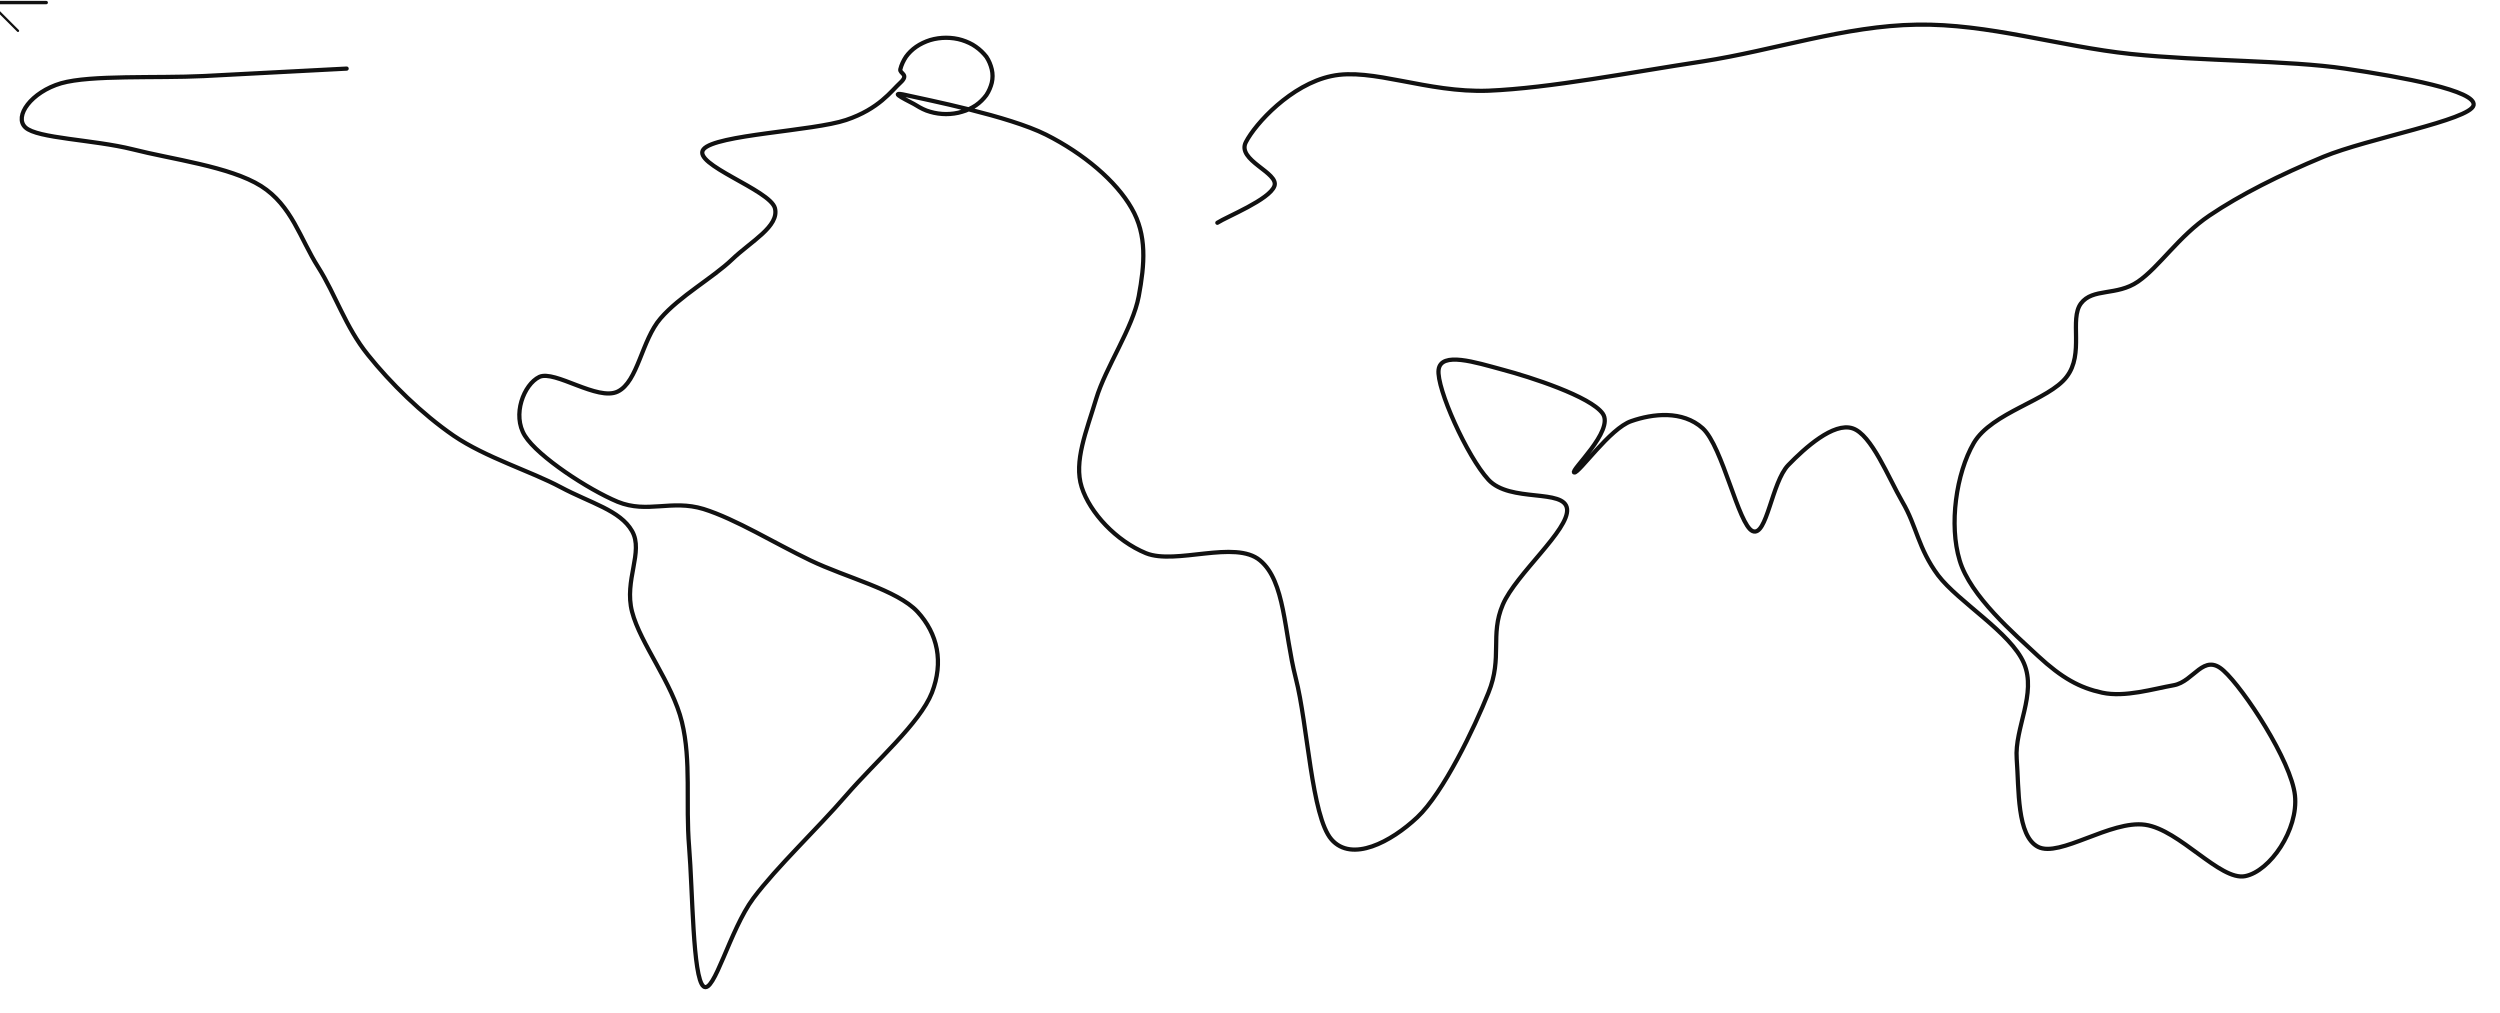
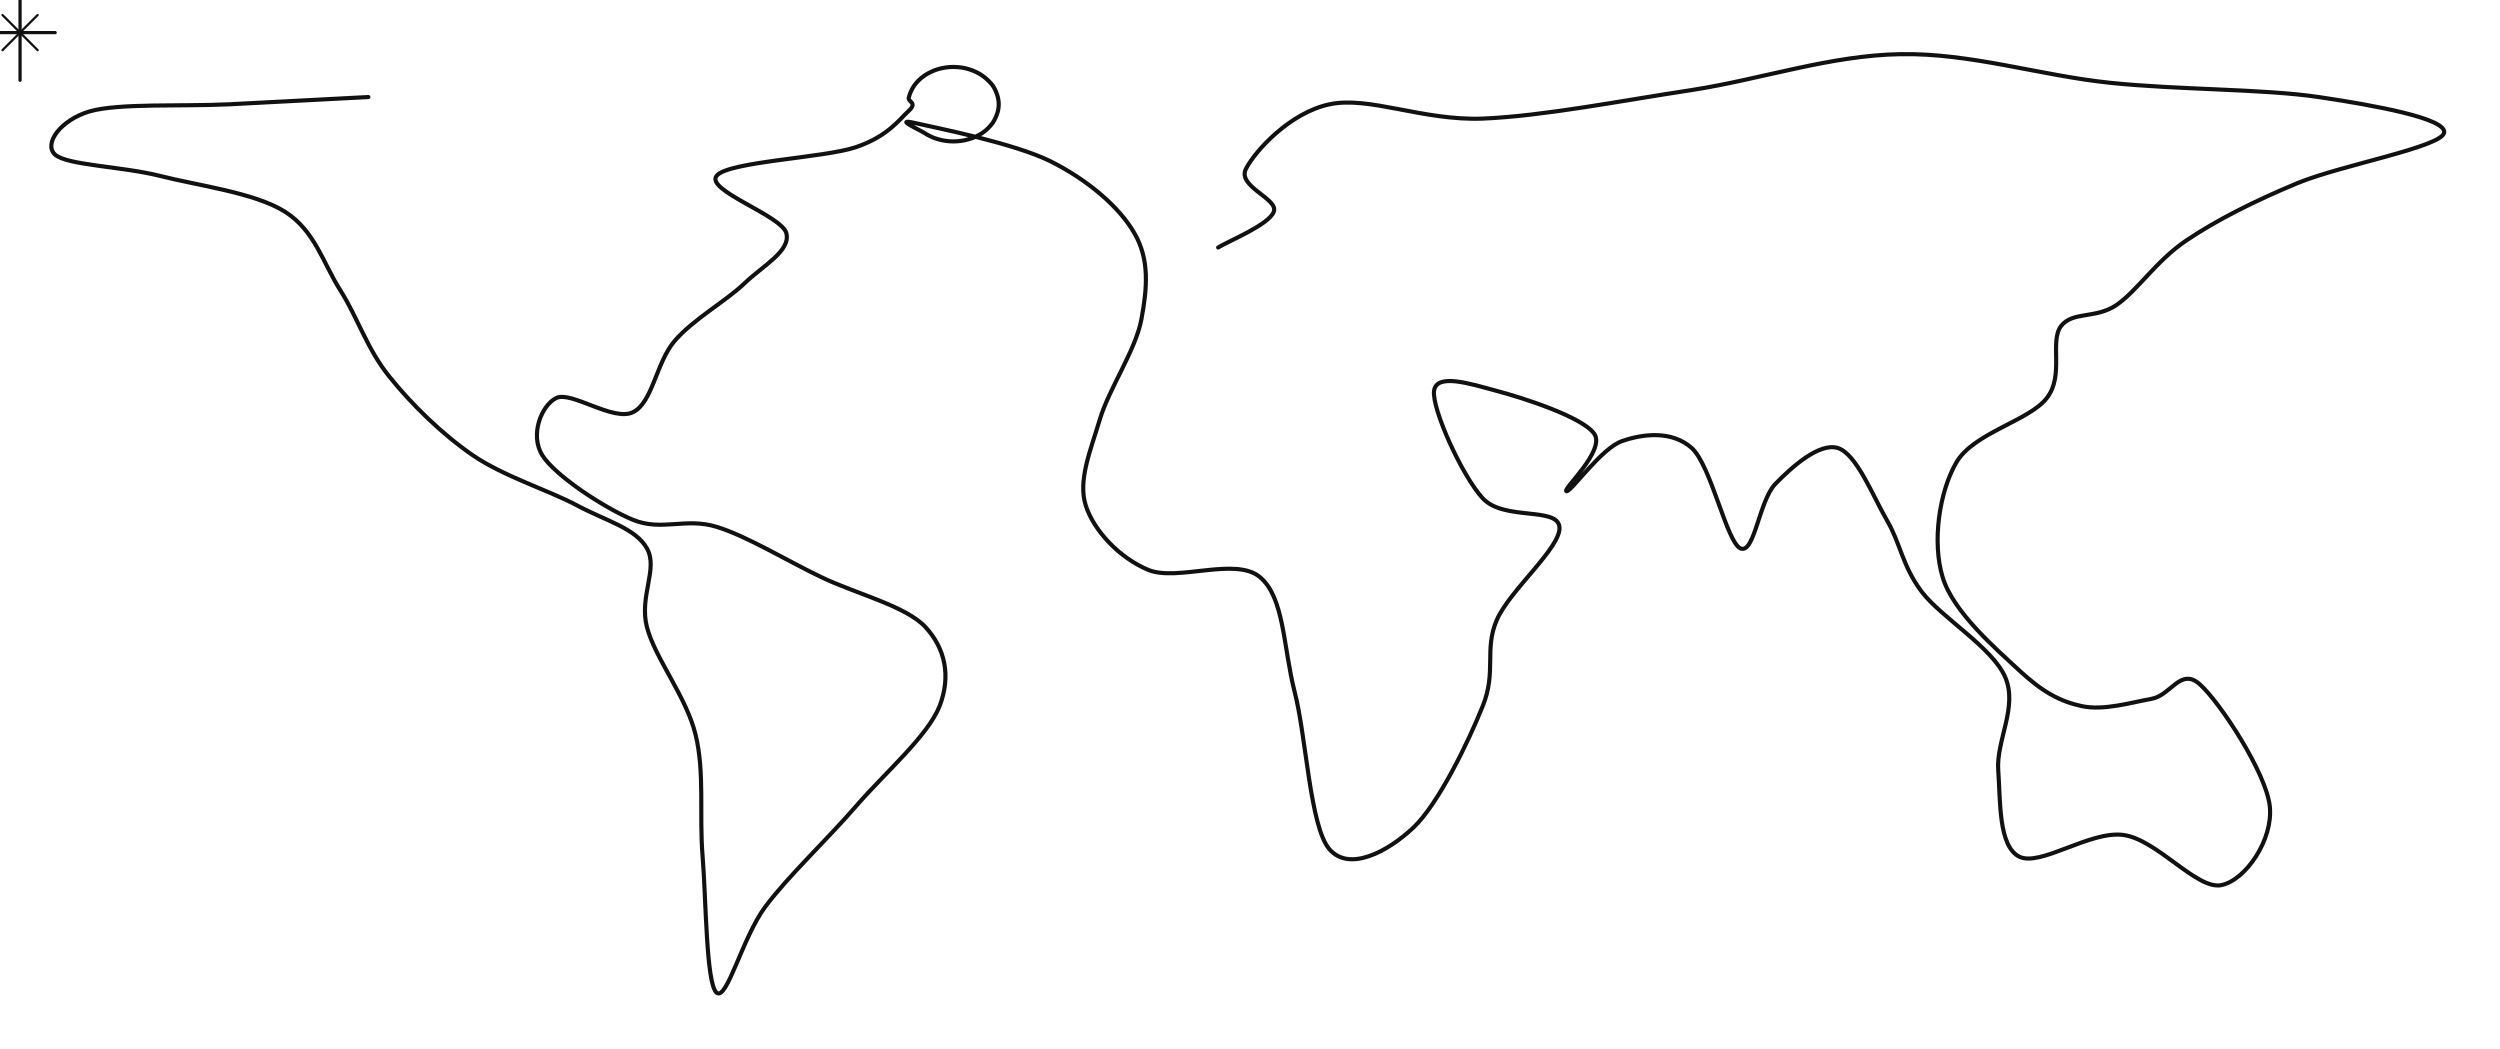
- <svg xmlns="http://www.w3.org/2000/svg" viewBox="4 -1 973 394" role="img" aria-label="One-line drawing of a world map">
+ <svg xmlns="http://www.w3.org/2000/svg" viewBox="-8 -13 997 418" role="img" aria-label="One-line drawing of a world map">
  <path d="M138.9 25.7C129.6 26.2 101.9 27.6 83.3 28.6C64.8 29.5 39.4 28.1 27.8 31.4C16.2 34.8 9.3 44.3 13.9 48.6C18.5 52.9 40.3 53.3 55.6 57.1C70.8 61.0 93.5 63.8 105.6 71.4C117.6 79.0 120.8 91.9 127.8 102.9C134.7 113.8 138.4 126.2 147.2 137.1C156.0 148.1 168.1 160.0 180.6 168.6C193.1 177.1 210.6 182.4 222.2 188.6C233.8 194.8 245.4 197.6 250.0 205.7C254.6 213.8 246.8 224.8 250.0 237.1C253.2 249.5 265.7 264.8 269.4 280.0C273.1 295.2 270.8 311.4 272.2 328.6C273.6 345.7 273.6 379.5 277.8 382.9C281.9 386.2 288.0 361.0 297.2 348.6C306.5 336.2 321.8 321.9 333.3 308.6C344.9 295.2 362.0 280.5 366.7 268.6C371.3 256.7 369.0 245.7 361.1 237.1C353.2 228.6 333.3 223.8 319.4 217.1C305.6 210.5 290.3 201.0 277.8 197.1C265.3 193.3 256.0 199.0 244.4 194.3C232.9 189.5 213.4 176.7 208.3 168.6C203.2 160.5 207.9 148.6 213.9 145.7C219.9 142.9 236.6 155.2 244.4 151.4C252.3 147.6 253.7 131.4 261.1 122.9C268.5 114.3 281.5 107.1 288.9 100.0C296.3 92.9 307.4 87.1 305.6 80.0C303.7 72.9 273.1 62.9 277.8 57.1C282.4 51.4 320.6 50.0 333.3 45.7C346.1 41.4 350.9 34.4 354.4 31.2C358.0 27.9 354.1 27.7 354.4 26.0C354.8 24.3 355.6 22.6 356.6 21.1C357.6 19.7 359.0 18.3 360.6 17.2C362.2 16.1 364.1 15.2 366.0 14.6C368.0 14.0 370.2 13.7 372.2 13.7C374.3 13.7 376.5 14.0 378.4 14.6C380.3 15.2 382.3 16.1 383.8 17.2C385.4 18.3 386.8 19.7 387.9 21.1C388.9 22.6 389.6 24.3 390.0 26.0C390.4 27.7 390.4 29.5 390.0 31.2C389.6 32.8 388.9 34.5 387.9 36.0C386.8 37.5 385.4 38.9 383.8 40.0C382.3 41.0 380.3 42.0 378.4 42.5C376.5 43.1 374.3 43.4 372.2 43.4C370.2 43.4 368.0 43.1 366.0 42.5C364.1 42.0 362.2 41.0 360.6 40.0C359.0 38.9 348.2 34.1 356.6 36.0C365.0 37.9 396.5 44.1 411.1 51.4C425.8 58.8 438.4 69.5 444.4 80.0C450.5 90.5 449.5 101.9 447.2 114.3C444.9 126.7 434.3 141.9 430.6 154.3C426.9 166.7 421.8 178.6 425.0 188.6C428.2 198.6 438.4 209.5 450.0 214.3C461.6 219.0 484.7 209.0 494.4 217.1C504.2 225.2 503.7 244.8 508.3 262.9C513.0 281.0 514.4 316.7 522.2 325.7C530.1 334.8 545.4 326.7 555.6 317.1C565.7 307.6 577.8 282.4 583.3 268.6C588.9 254.8 583.8 246.2 588.9 234.3C594.0 222.4 614.8 205.2 613.9 197.1C613.0 189.0 591.7 194.8 583.3 185.7C575.0 176.7 563.0 150.0 563.9 142.9C564.8 135.7 578.2 140.0 588.9 142.9C599.5 145.7 623.1 153.3 627.8 160.0C632.4 166.7 614.8 182.4 616.7 182.9C618.5 183.3 630.6 165.7 638.9 162.9C647.2 160.0 658.8 158.6 666.7 165.7C674.5 172.9 680.6 203.3 686.1 205.7C691.7 208.1 693.5 186.7 700.0 180.0C706.5 173.3 717.6 163.3 725.0 165.7C732.4 168.1 738.9 184.8 744.4 194.3C750.0 203.8 750.5 212.4 758.3 222.9C766.2 233.3 786.6 245.2 791.7 257.1C796.8 269.0 788.0 282.4 788.9 294.3C789.8 306.2 788.9 324.3 797.2 328.6C805.6 332.9 825.5 318.1 838.9 320.0C852.3 321.9 868.1 341.9 877.8 340.0C887.5 338.1 898.6 321.9 897.2 308.6C895.8 295.2 877.3 267.1 869.4 260.0C861.6 252.9 857.9 264.3 850.0 265.7C842.1 267.1 831.0 270.5 822.2 268.6C813.4 266.7 806.5 262.9 797.2 254.3C788.0 245.7 770.8 231.0 766.7 217.1C762.5 203.3 765.3 183.3 772.2 171.4C779.2 159.5 801.4 154.8 808.3 145.7C815.3 136.7 809.3 123.3 813.9 117.1C818.5 111.0 827.8 114.3 836.1 108.6C844.4 102.9 851.9 91.0 863.9 82.9C875.9 74.8 891.2 67.1 908.3 60.0C925.5 52.9 965.3 45.7 966.7 40.0C968.1 34.3 938.9 29.0 916.7 25.7C894.4 22.4 861.1 22.9 833.3 20.0C805.6 17.1 777.8 8.1 750.0 8.6C722.2 9.0 694.4 18.6 666.7 22.9C638.9 27.1 607.4 33.3 583.3 34.3C559.3 35.2 538.0 25.2 522.2 28.6C506.5 31.9 492.6 47.1 488.9 54.3C485.2 61.4 501.9 66.2 500.0 71.4C498.1 76.7 481.5 83.3 477.8 85.7" fill="none" stroke="#111" stroke-width="1.65" stroke-linecap="round" stroke-linejoin="round" />
  <defs>
    <path id="m" d="M138.9 25.7C129.6 26.2 101.9 27.6 83.3 28.6C64.8 29.5 39.4 28.1 27.8 31.4C16.2 34.8 9.3 44.3 13.9 48.6C18.5 52.9 40.3 53.3 55.6 57.1C70.8 61.0 93.5 63.8 105.6 71.4C117.6 79.0 120.8 91.9 127.8 102.9C134.7 113.8 138.4 126.2 147.2 137.1C156.0 148.1 168.1 160.0 180.6 168.6C193.1 177.1 210.6 182.4 222.2 188.6C233.8 194.8 245.4 197.6 250.0 205.7C254.6 213.8 246.8 224.8 250.0 237.1C253.2 249.5 265.7 264.8 269.4 280.0C273.1 295.2 270.8 311.4 272.2 328.6C273.6 345.7 273.6 379.5 277.8 382.9C281.9 386.2 288.0 361.0 297.2 348.6C306.5 336.2 321.8 321.9 333.3 308.6C344.9 295.2 362.0 280.5 366.7 268.6C371.3 256.7 369.0 245.7 361.1 237.1C353.2 228.6 333.3 223.8 319.4 217.1C305.6 210.5 290.3 201.0 277.8 197.1C265.3 193.3 256.0 199.0 244.4 194.3C232.9 189.5 213.4 176.7 208.3 168.6C203.2 160.5 207.9 148.6 213.9 145.7C219.9 142.9 236.6 155.2 244.4 151.4C252.3 147.6 253.7 131.4 261.1 122.9C268.5 114.3 281.5 107.1 288.9 100.0C296.3 92.9 307.4 87.1 305.6 80.0C303.7 72.9 273.1 62.9 277.8 57.1C282.4 51.4 320.6 50.0 333.3 45.7C346.1 41.4 350.9 34.4 354.4 31.2C358.0 27.9 354.1 27.7 354.4 26.0C354.8 24.3 355.6 22.6 356.6 21.1C357.6 19.7 359.0 18.3 360.6 17.2C362.2 16.1 364.1 15.2 366.0 14.6C368.0 14.0 370.2 13.7 372.2 13.7C374.3 13.7 376.5 14.0 378.4 14.6C380.3 15.2 382.3 16.1 383.8 17.2C385.4 18.3 386.8 19.7 387.9 21.1C388.9 22.6 389.6 24.3 390.0 26.0C390.4 27.7 390.4 29.5 390.0 31.2C389.6 32.8 388.9 34.5 387.9 36.0C386.8 37.5 385.4 38.9 383.8 40.0C382.3 41.0 380.3 42.0 378.4 42.5C376.5 43.1 374.3 43.4 372.2 43.4C370.2 43.4 368.0 43.1 366.0 42.5C364.1 42.0 362.2 41.0 360.6 40.0C359.0 38.9 348.2 34.1 356.6 36.0C365.0 37.9 396.5 44.1 411.1 51.4C425.8 58.8 438.4 69.5 444.4 80.0C450.5 90.5 449.5 101.9 447.2 114.3C444.9 126.7 434.3 141.9 430.6 154.3C426.9 166.7 421.8 178.6 425.0 188.6C428.2 198.6 438.4 209.5 450.0 214.3C461.6 219.0 484.7 209.0 494.4 217.1C504.2 225.2 503.7 244.8 508.3 262.9C513.0 281.0 514.4 316.7 522.2 325.7C530.1 334.8 545.4 326.7 555.6 317.1C565.7 307.6 577.8 282.4 583.3 268.6C588.9 254.8 583.8 246.2 588.9 234.3C594.0 222.4 614.8 205.2 613.9 197.1C613.0 189.0 591.7 194.8 583.3 185.7C575.0 176.7 563.0 150.0 563.9 142.9C564.8 135.7 578.2 140.0 588.9 142.9C599.5 145.7 623.1 153.3 627.8 160.0C632.4 166.7 614.8 182.4 616.7 182.9C618.5 183.3 630.6 165.7 638.9 162.9C647.2 160.0 658.8 158.6 666.7 165.7C674.5 172.9 680.6 203.3 686.1 205.7C691.7 208.1 693.5 186.7 700.0 180.0C706.5 173.3 717.6 163.3 725.0 165.7C732.4 168.1 738.9 184.8 744.4 194.3C750.0 203.8 750.5 212.4 758.3 222.9C766.2 233.3 786.6 245.2 791.7 257.1C796.8 269.0 788.0 282.4 788.9 294.3C789.8 306.2 788.9 324.3 797.2 328.6C805.6 332.9 825.5 318.1 838.9 320.0C852.3 321.9 868.1 341.9 877.8 340.0C887.5 338.1 898.6 321.9 897.2 308.6C895.8 295.2 877.3 267.1 869.4 260.0C861.6 252.9 857.9 264.3 850.0 265.7C842.1 267.1 831.0 270.5 822.2 268.6C813.4 266.7 806.5 262.9 797.2 254.3C788.0 245.7 770.8 231.0 766.7 217.1C762.5 203.3 765.3 183.3 772.2 171.4C779.2 159.5 801.4 154.8 808.3 145.7C815.3 136.7 809.3 123.3 813.9 117.1C818.5 111.0 827.8 114.3 836.1 108.6C844.4 102.9 851.9 91.0 863.9 82.9C875.9 74.8 891.2 67.1 908.3 60.0C925.5 52.9 965.3 45.7 966.7 40.0C968.1 34.3 938.9 29.0 916.7 25.7C894.4 22.4 861.1 22.9 833.3 20.0C805.6 17.1 777.8 8.1 750.0 8.6C722.2 9.0 694.4 18.6 666.7 22.9C638.9 27.1 607.4 33.3 583.3 34.3C559.3 35.2 538.0 25.2 522.2 28.6C506.5 31.9 492.6 47.1 488.9 54.3C485.2 61.4 501.9 66.2 500.0 71.4C498.1 76.7 481.5 83.3 477.8 85.7" />
  </defs>
  <style>.sp{fill:none;stroke:#111;stroke-width:1.3;stroke-linecap:round}.sp .dg{stroke-width:.9}.tw{animation:tw 1.4s ease-in-out infinite alternate}@keyframes tw{from{transform:scale(.7)}to{transform:scale(1.15)}}@media (prefers-reduced-motion:reduce){.sp{display:none}}</style>
  <g class="sp">
    <g class="tw">
-       <path d="M0 -24L0 30" />
-       <path d="M-20 0L22 0" />
-       <path d="M-11 -11L11 11" class="dg" />
-       <path d="M11 -11L-11 11" class="dg" />
+       <path d="M0 -15L0 19" />
+       <path d="M-13 0L14 0" />
+       <path d="M-7 -7L7 7" class="dg" />
+       <path d="M7 -7L-7 7" class="dg" />
    </g>
    <animateMotion dur="26s" repeatCount="indefinite">
      <mpath href="#m" />
    </animateMotion>
  </g>
</svg>
